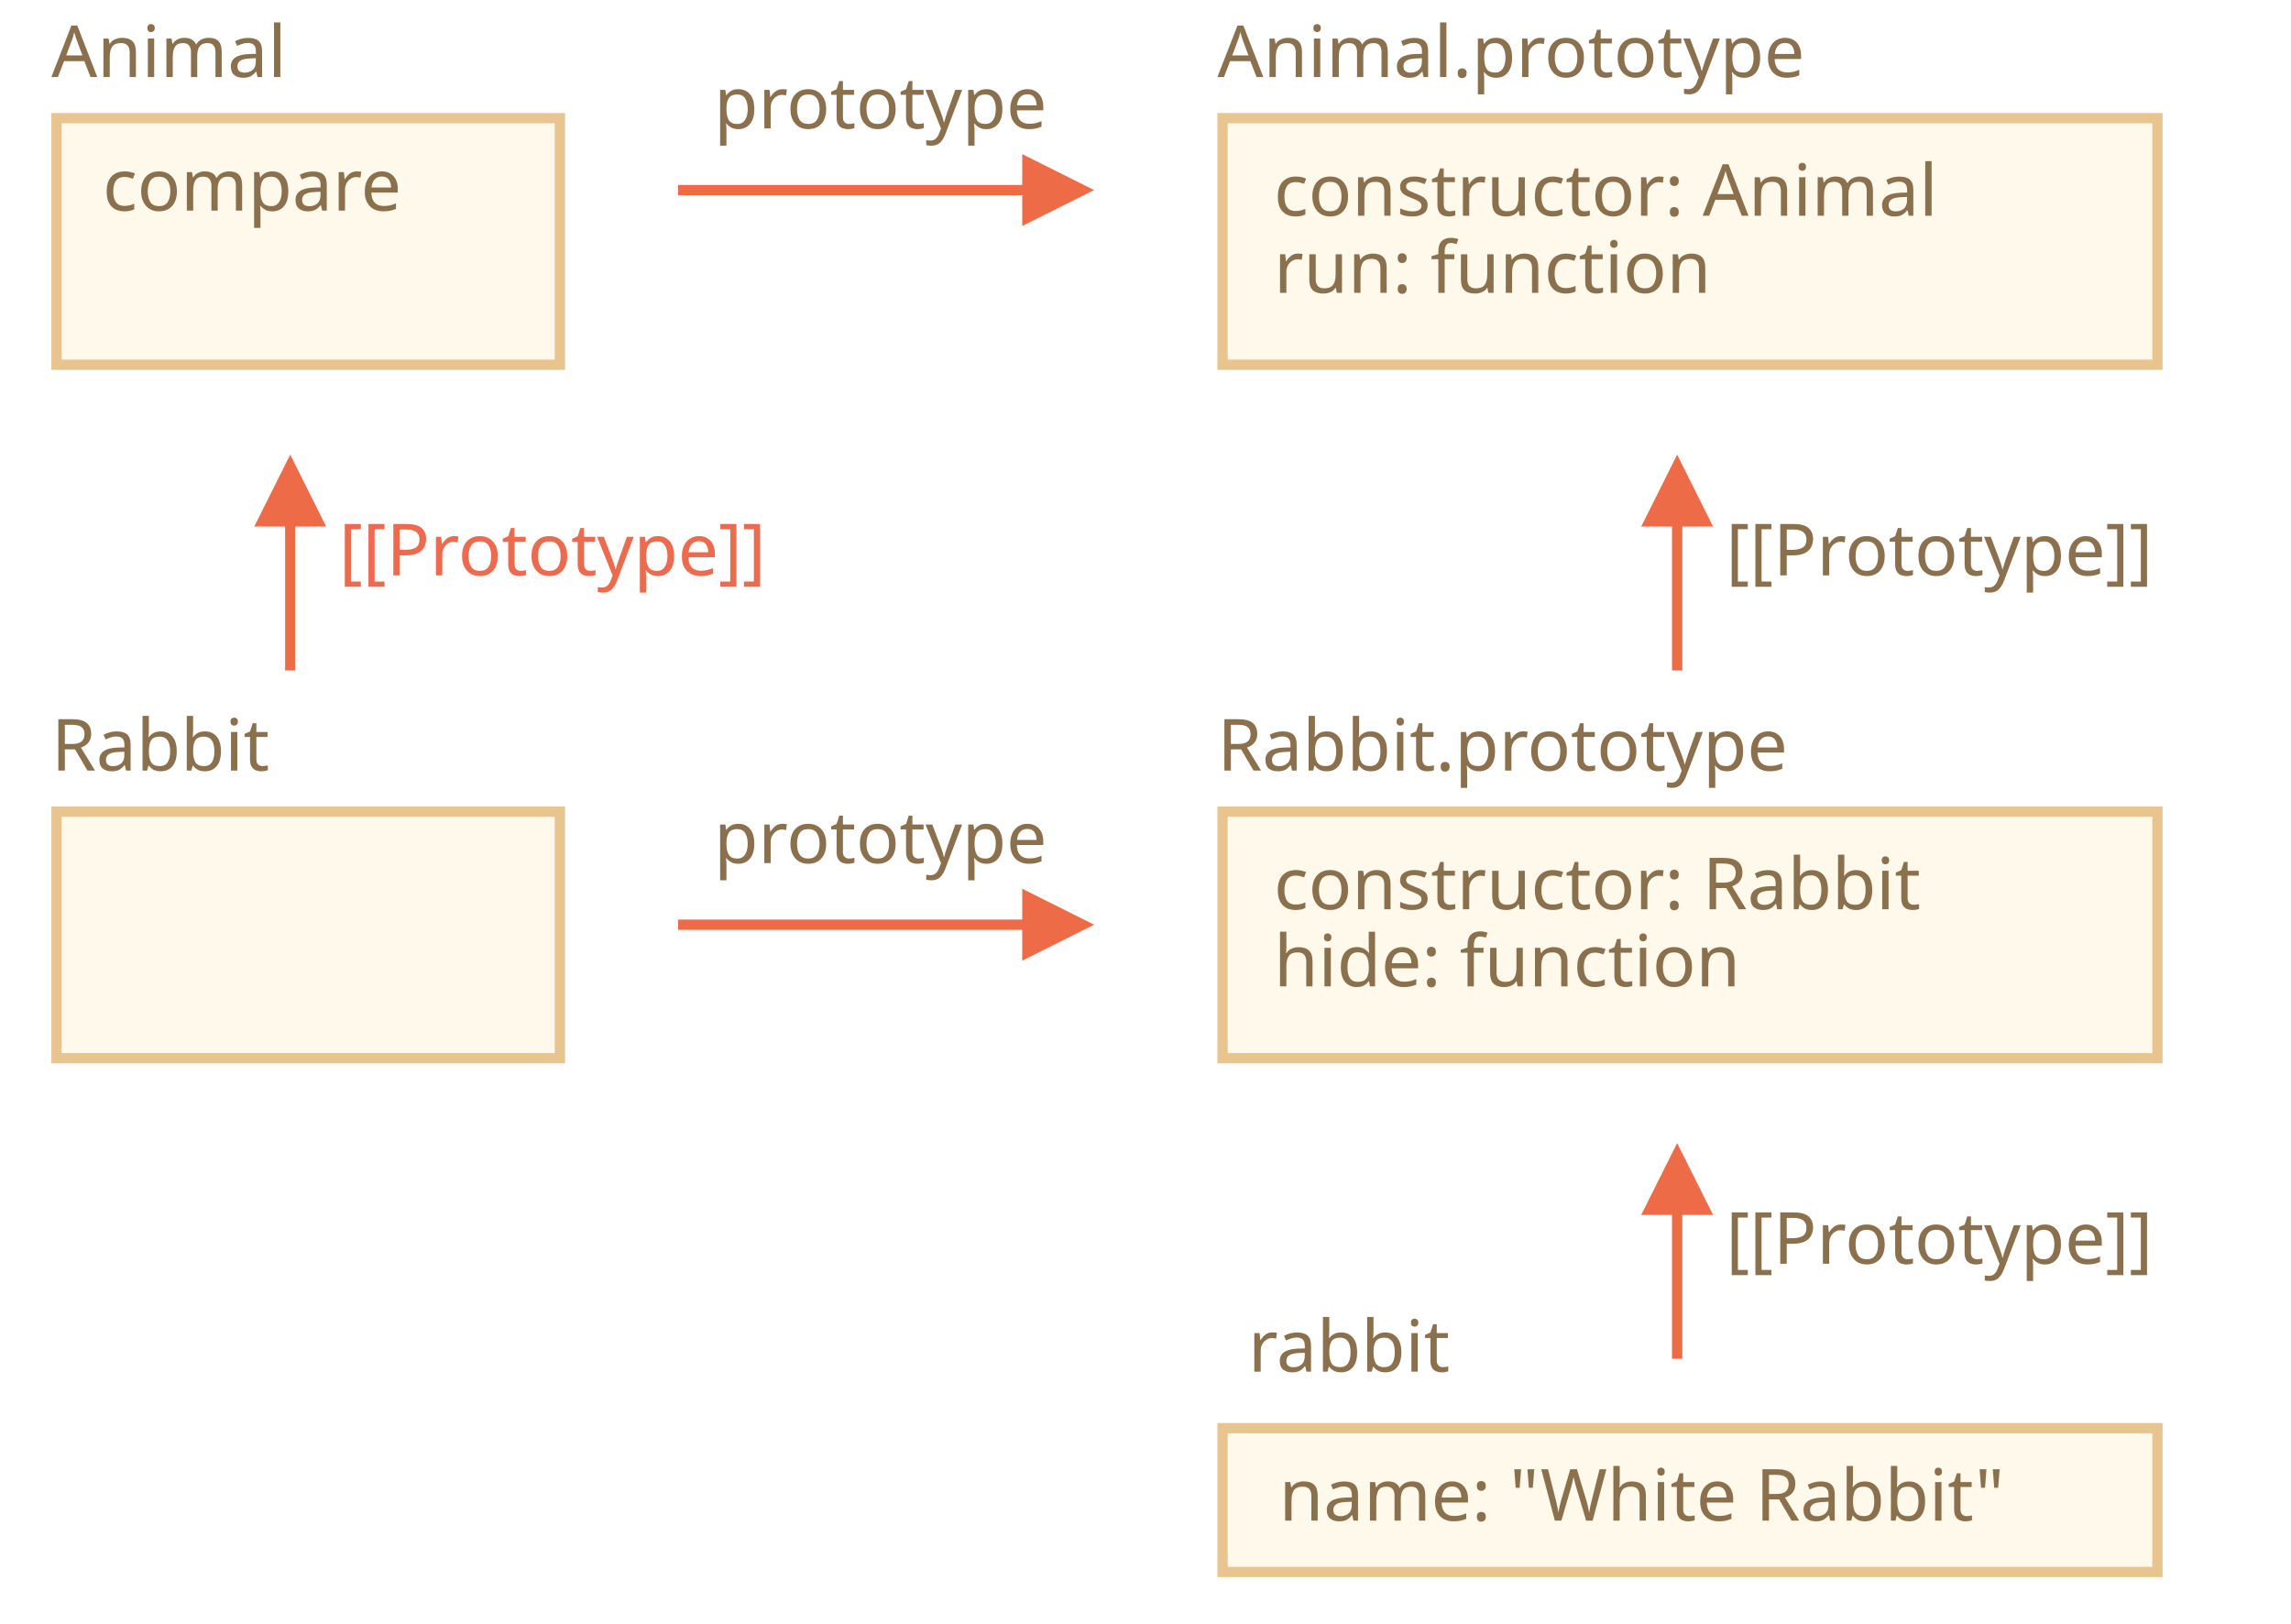
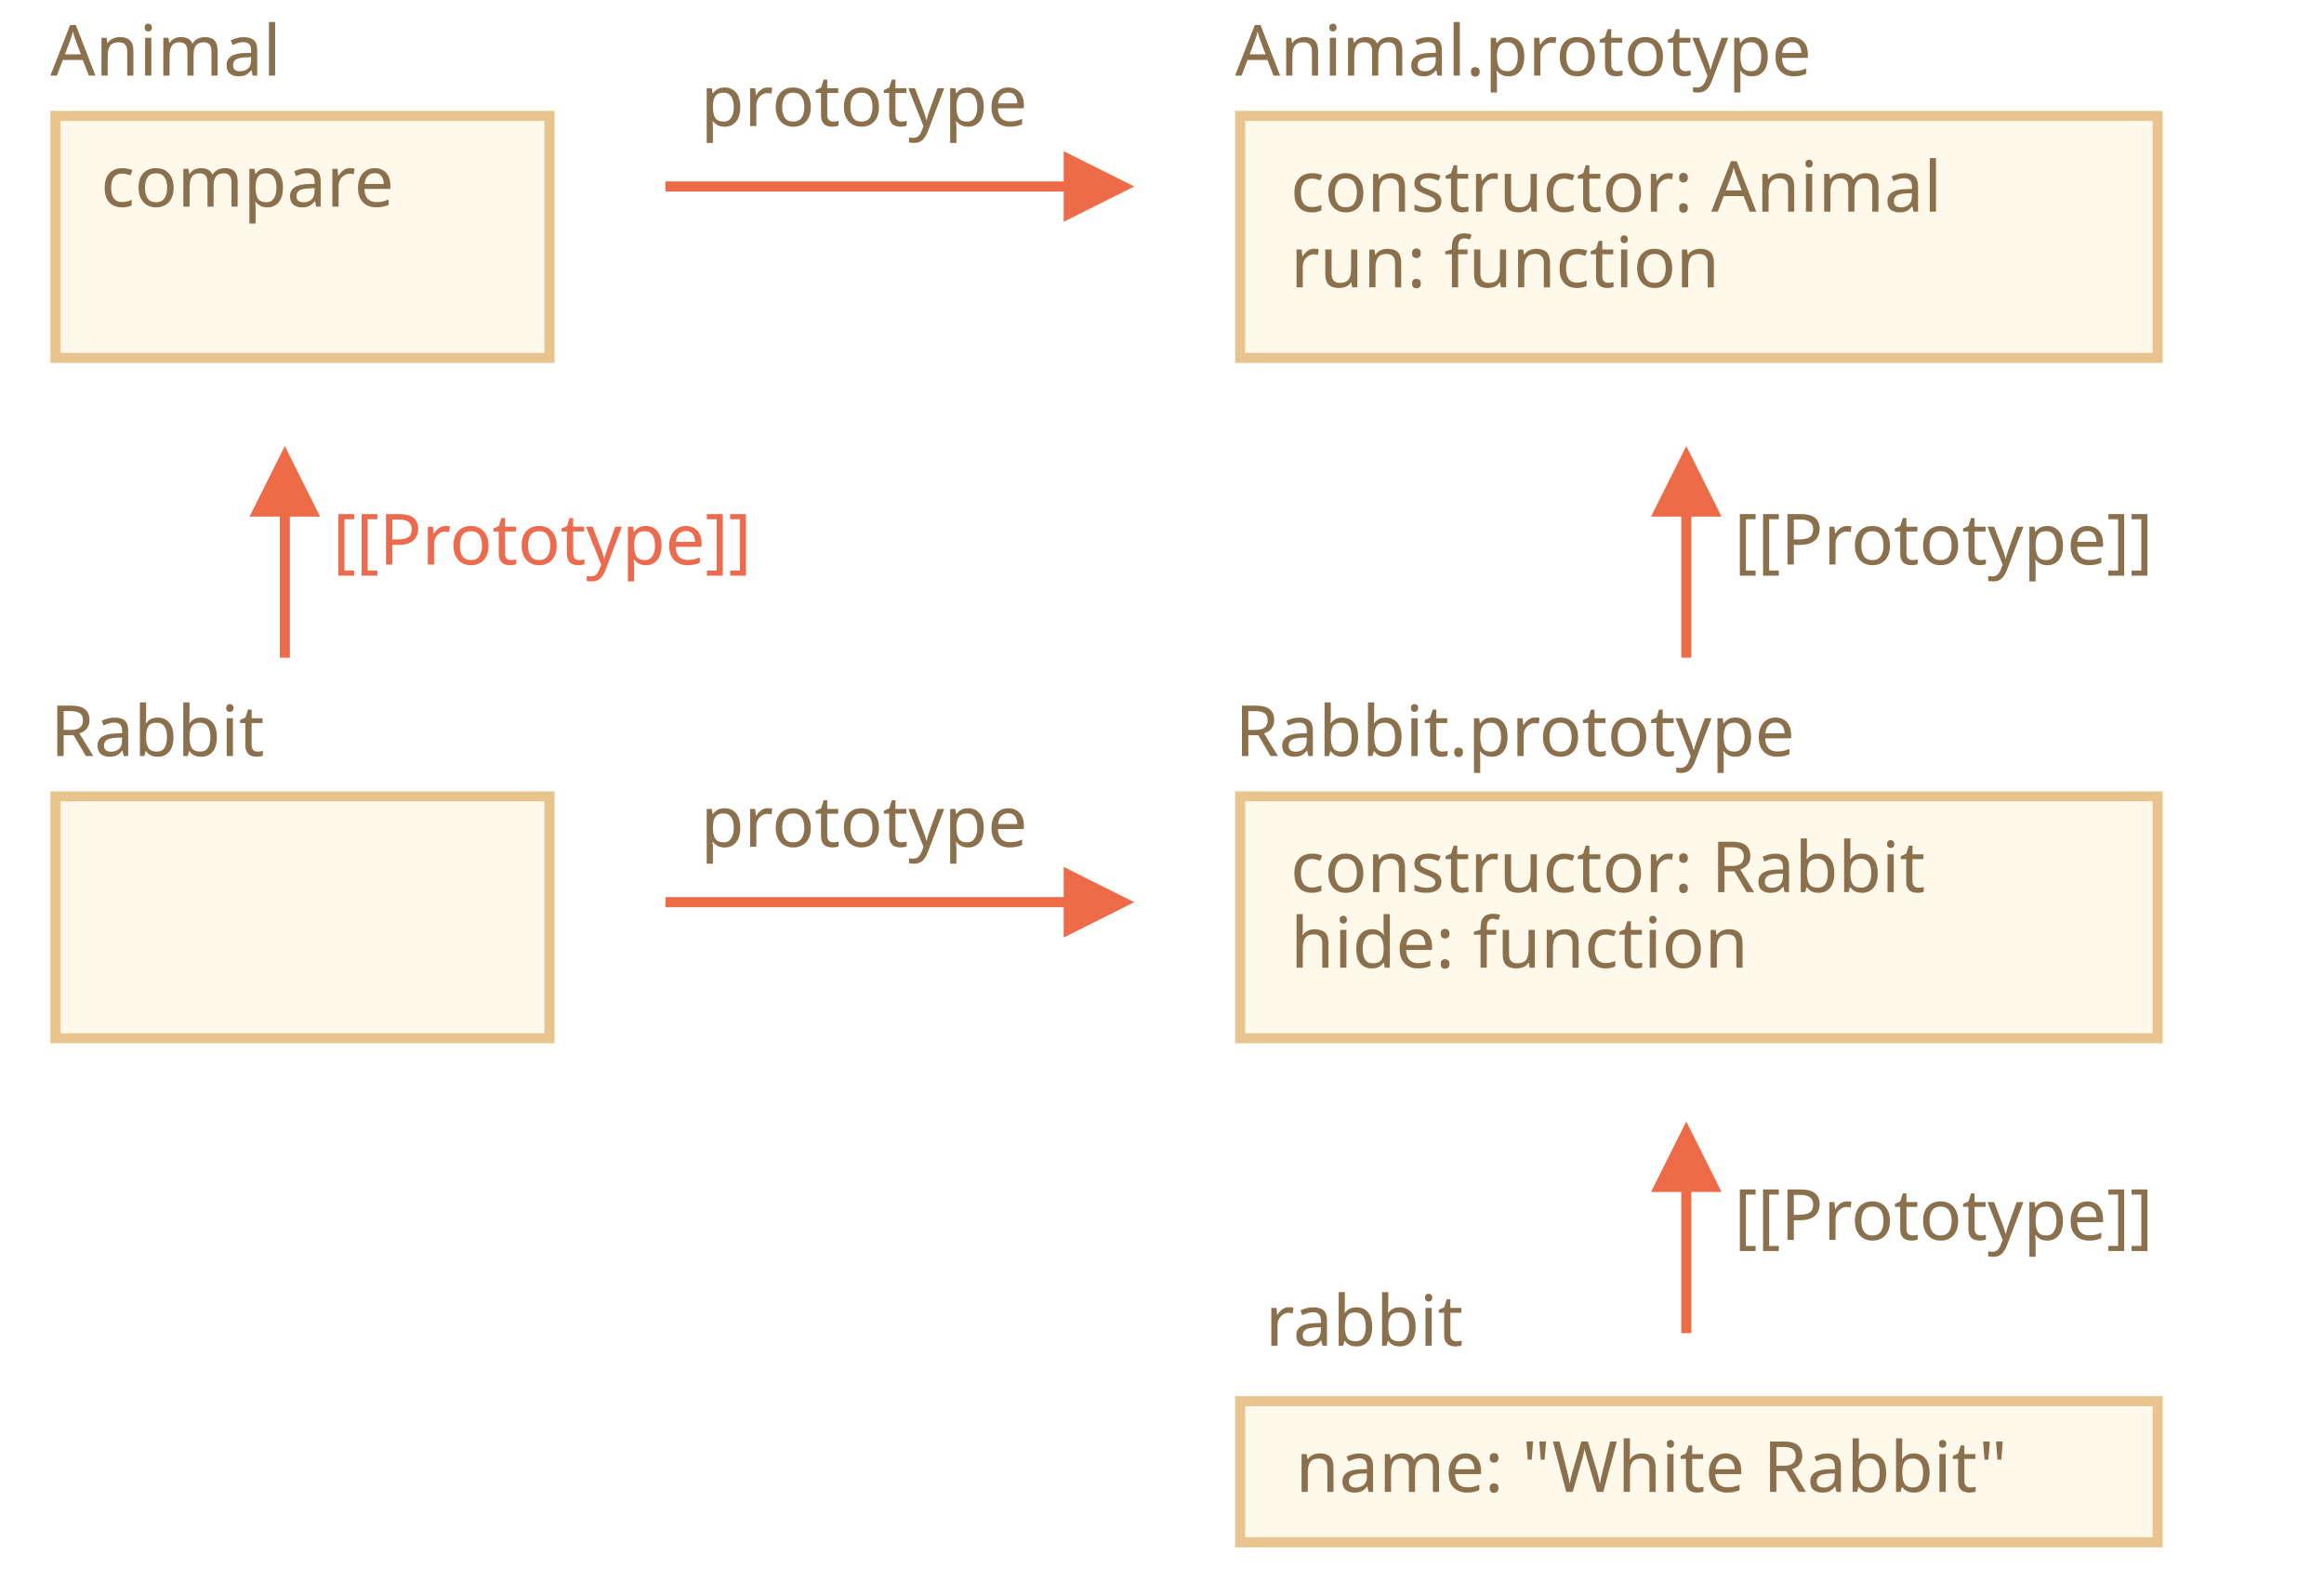
- <svg xmlns="http://www.w3.org/2000/svg" width="446px" height="316px" viewBox="0 0 446 316" version="1.1">
+ <svg xmlns="http://www.w3.org/2000/svg" width="461px" height="316px" viewBox="0 0 461 316" version="1.1">
  <g id="inheritance" stroke="none" stroke-width="1" fill="none" fill-rule="evenodd">
    <g id="animal-rabbit-static.svg">
-       <rect id="Rectangle-1" stroke="#E8C48E" stroke-width="2" fill="#FFF9EB" x="238" y="23" width="182" height="48" />
+       <rect id="Rectangle-1" stroke="#E8C48E" stroke-width="2" fill="#FFF9EB" x="246" y="23" width="182" height="48" />
      <text id="constructor:-Animal" font-family="PTMono-Regular, PT Mono" font-size="14" font-weight="normal" fill="#8A704D">
-         <tspan x="248" y="42">constructor: Animal</tspan>
-         <tspan x="248" y="57">run: function</tspan>
+         <tspan x="256" y="42">constructor: Animal</tspan>
+         <tspan x="256" y="57">run: function</tspan>
      </text>
-       <rect id="Rectangle-1-Copy" stroke="#E8C48E" stroke-width="2" fill="#FFF9EB" x="238" y="278" width="182" height="28" />
+       <rect id="Rectangle-1-Copy" stroke="#E8C48E" stroke-width="2" fill="#FFF9EB" x="246" y="278" width="182" height="28" />
      <text id="Animal.prototype" font-family="PTMono-Regular, PT Mono" font-size="14" font-weight="normal" fill="#8A704D">
-         <tspan x="237" y="15">Animal.prototype</tspan>
+         <tspan x="245" y="15">Animal.prototype</tspan>
      </text>
-       <rect id="Rectangle-1-Copy-4" stroke="#E8C48E" stroke-width="2" fill="#FFF9EB" x="238" y="158" width="182" height="48" />
+       <rect id="Rectangle-1-Copy-4" stroke="#E8C48E" stroke-width="2" fill="#FFF9EB" x="246" y="158" width="182" height="48" />
      <text id="constructor:-Rabbit" font-family="PTMono-Regular, PT Mono" font-size="14" font-weight="normal" fill="#8A704D">
-         <tspan x="248" y="177">constructor: Rabbit</tspan>
-         <tspan x="248" y="192">hide: function</tspan>
+         <tspan x="256" y="177">constructor: Rabbit</tspan>
+         <tspan x="256" y="192">hide: function</tspan>
      </text>
      <text id="Rabbit.prototype" font-family="PTMono-Regular, PT Mono" font-size="14" font-weight="normal" fill="#8A704D">
-         <tspan x="237" y="150">Rabbit.prototype</tspan>
+         <tspan x="245" y="150">Rabbit.prototype</tspan>
      </text>
      <rect id="Rectangle-1-Copy-2" stroke="#E8C48E" stroke-width="2" fill="#FFF9EB" x="11" y="23" width="98" height="48" />
      <text id="Animal" font-family="PTMono-Regular, PT Mono" font-size="14" font-weight="normal" fill="#8A704D">
        <tspan x="10" y="15">Animal</tspan>
      </text>
      <rect id="Rectangle-1-Copy-3" stroke="#E8C48E" stroke-width="2" fill="#FFF9EB" x="11" y="158" width="98" height="48" />
      <text id="Rabbit" font-family="PTMono-Regular, PT Mono" font-size="14" font-weight="normal" fill="#8A704D">
        <tspan x="10" y="150">Rabbit</tspan>
      </text>
      <text id="rabbit" font-family="PTMono-Regular, PT Mono" font-size="14" font-weight="normal" fill="#8A704D">
-         <tspan x="243" y="267">rabbit</tspan>
+         <tspan x="251" y="267">rabbit</tspan>
      </text>
-       <path id="Line" d="M327.5,102.5 L327.5,130.5 L325.5,130.5 L325.5,102.5 L319.5,102.5 L326.5,88.5 L333.5,102.5 L327.5,102.5 Z" fill="#EE6B47" fill-rule="nonzero" />
-       <path id="Line-Copy" d="M199,38 L132,38 L132,36 L199,36 L199,30 L213,37 L199,44 L199,38 Z" fill="#EE6B47" fill-rule="nonzero" />
+       <path id="Line" d="M335.5,102.5 L335.5,130.5 L333.5,130.5 L333.5,102.5 L327.5,102.5 L334.5,88.5 L341.5,102.5 L335.5,102.5 Z" fill="#EE6B47" fill-rule="nonzero" />
+       <path id="Line-Copy" d="M211,38 L132,38 L132,36 L211,36 L211,30 L225,37 L211,44 L211,38 Z" fill="#EE6B47" fill-rule="nonzero" />
      <text id="[[Prototype]]" font-family="PTMono-Regular, PT Mono" font-size="14" font-weight="normal" fill="#8A704D">
-         <tspan x="336" y="112">[[Prototype]]</tspan>
+         <tspan x="344" y="112">[[Prototype]]</tspan>
      </text>
      <path id="Line-Copy-4" d="M57.5,102.5 L57.5,130.5 L55.5,130.5 L55.5,102.5 L49.5,102.5 L56.5,88.5 L63.5,102.5 L57.5,102.5 Z" fill="#EE6B47" fill-rule="nonzero" />
      <text id="[[Prototype]]-Copy-2" font-family="PTMono-Regular, PT Mono" font-size="14" font-weight="normal" fill="#EC6B4E">
        <tspan x="66" y="112">[[Prototype]]</tspan>
      </text>
-       <path id="Line-Copy-3" d="M327.5,236.5 L327.5,264.5 L325.5,264.5 L325.5,236.5 L319.5,236.5 L326.5,222.5 L333.5,236.5 L327.5,236.5 Z" fill="#EE6B47" fill-rule="nonzero" />
+       <path id="Line-Copy-3" d="M335.5,236.5 L335.5,264.5 L333.5,264.5 L333.5,236.5 L327.5,236.5 L334.5,222.5 L341.5,236.5 L335.5,236.5 Z" fill="#EE6B47" fill-rule="nonzero" />
      <text id="[[Prototype]]-Copy" font-family="PTMono-Regular, PT Mono" font-size="14" font-weight="normal" fill="#8A704D">
-         <tspan x="336" y="246">[[Prototype]]</tspan>
+         <tspan x="344" y="246">[[Prototype]]</tspan>
      </text>
      <text id="prototype" font-family="PTMono-Regular, PT Mono" font-size="14" font-weight="normal" fill="#8A704D">
        <tspan x="139" y="25">prototype</tspan>
      </text>
-       <path id="Line-Copy-2" d="M199,181 L132,181 L132,179 L199,179 L199,173 L213,180 L199,187 L199,181 Z" fill="#EE6B47" fill-rule="nonzero" />
+       <path id="Line-Copy-2" d="M211,180 L132,180 L132,178 L211,178 L211,172 L225,179 L211,186 L211,180 Z" fill="#EE6B47" fill-rule="nonzero" />
      <text id="prototype-copy" font-family="PTMono-Regular, PT Mono" font-size="14" font-weight="normal" fill="#8A704D">
        <tspan x="139" y="168">prototype</tspan>
      </text>
      <text id="compare" font-family="PTMono-Regular, PT Mono" font-size="14" font-weight="normal" fill="#8A704D">
        <tspan x="20" y="41">compare</tspan>
      </text>
      <text id="name:-&quot;White-Rabbit&quot;" font-family="PTMono-Regular, PT Mono" font-size="14" font-weight="normal" fill="#8A704D">
-         <tspan x="249" y="296">name: "White Rabbit"</tspan>
+         <tspan x="257" y="296">name: "White Rabbit"</tspan>
      </text>
    </g>
  </g>
</svg>
